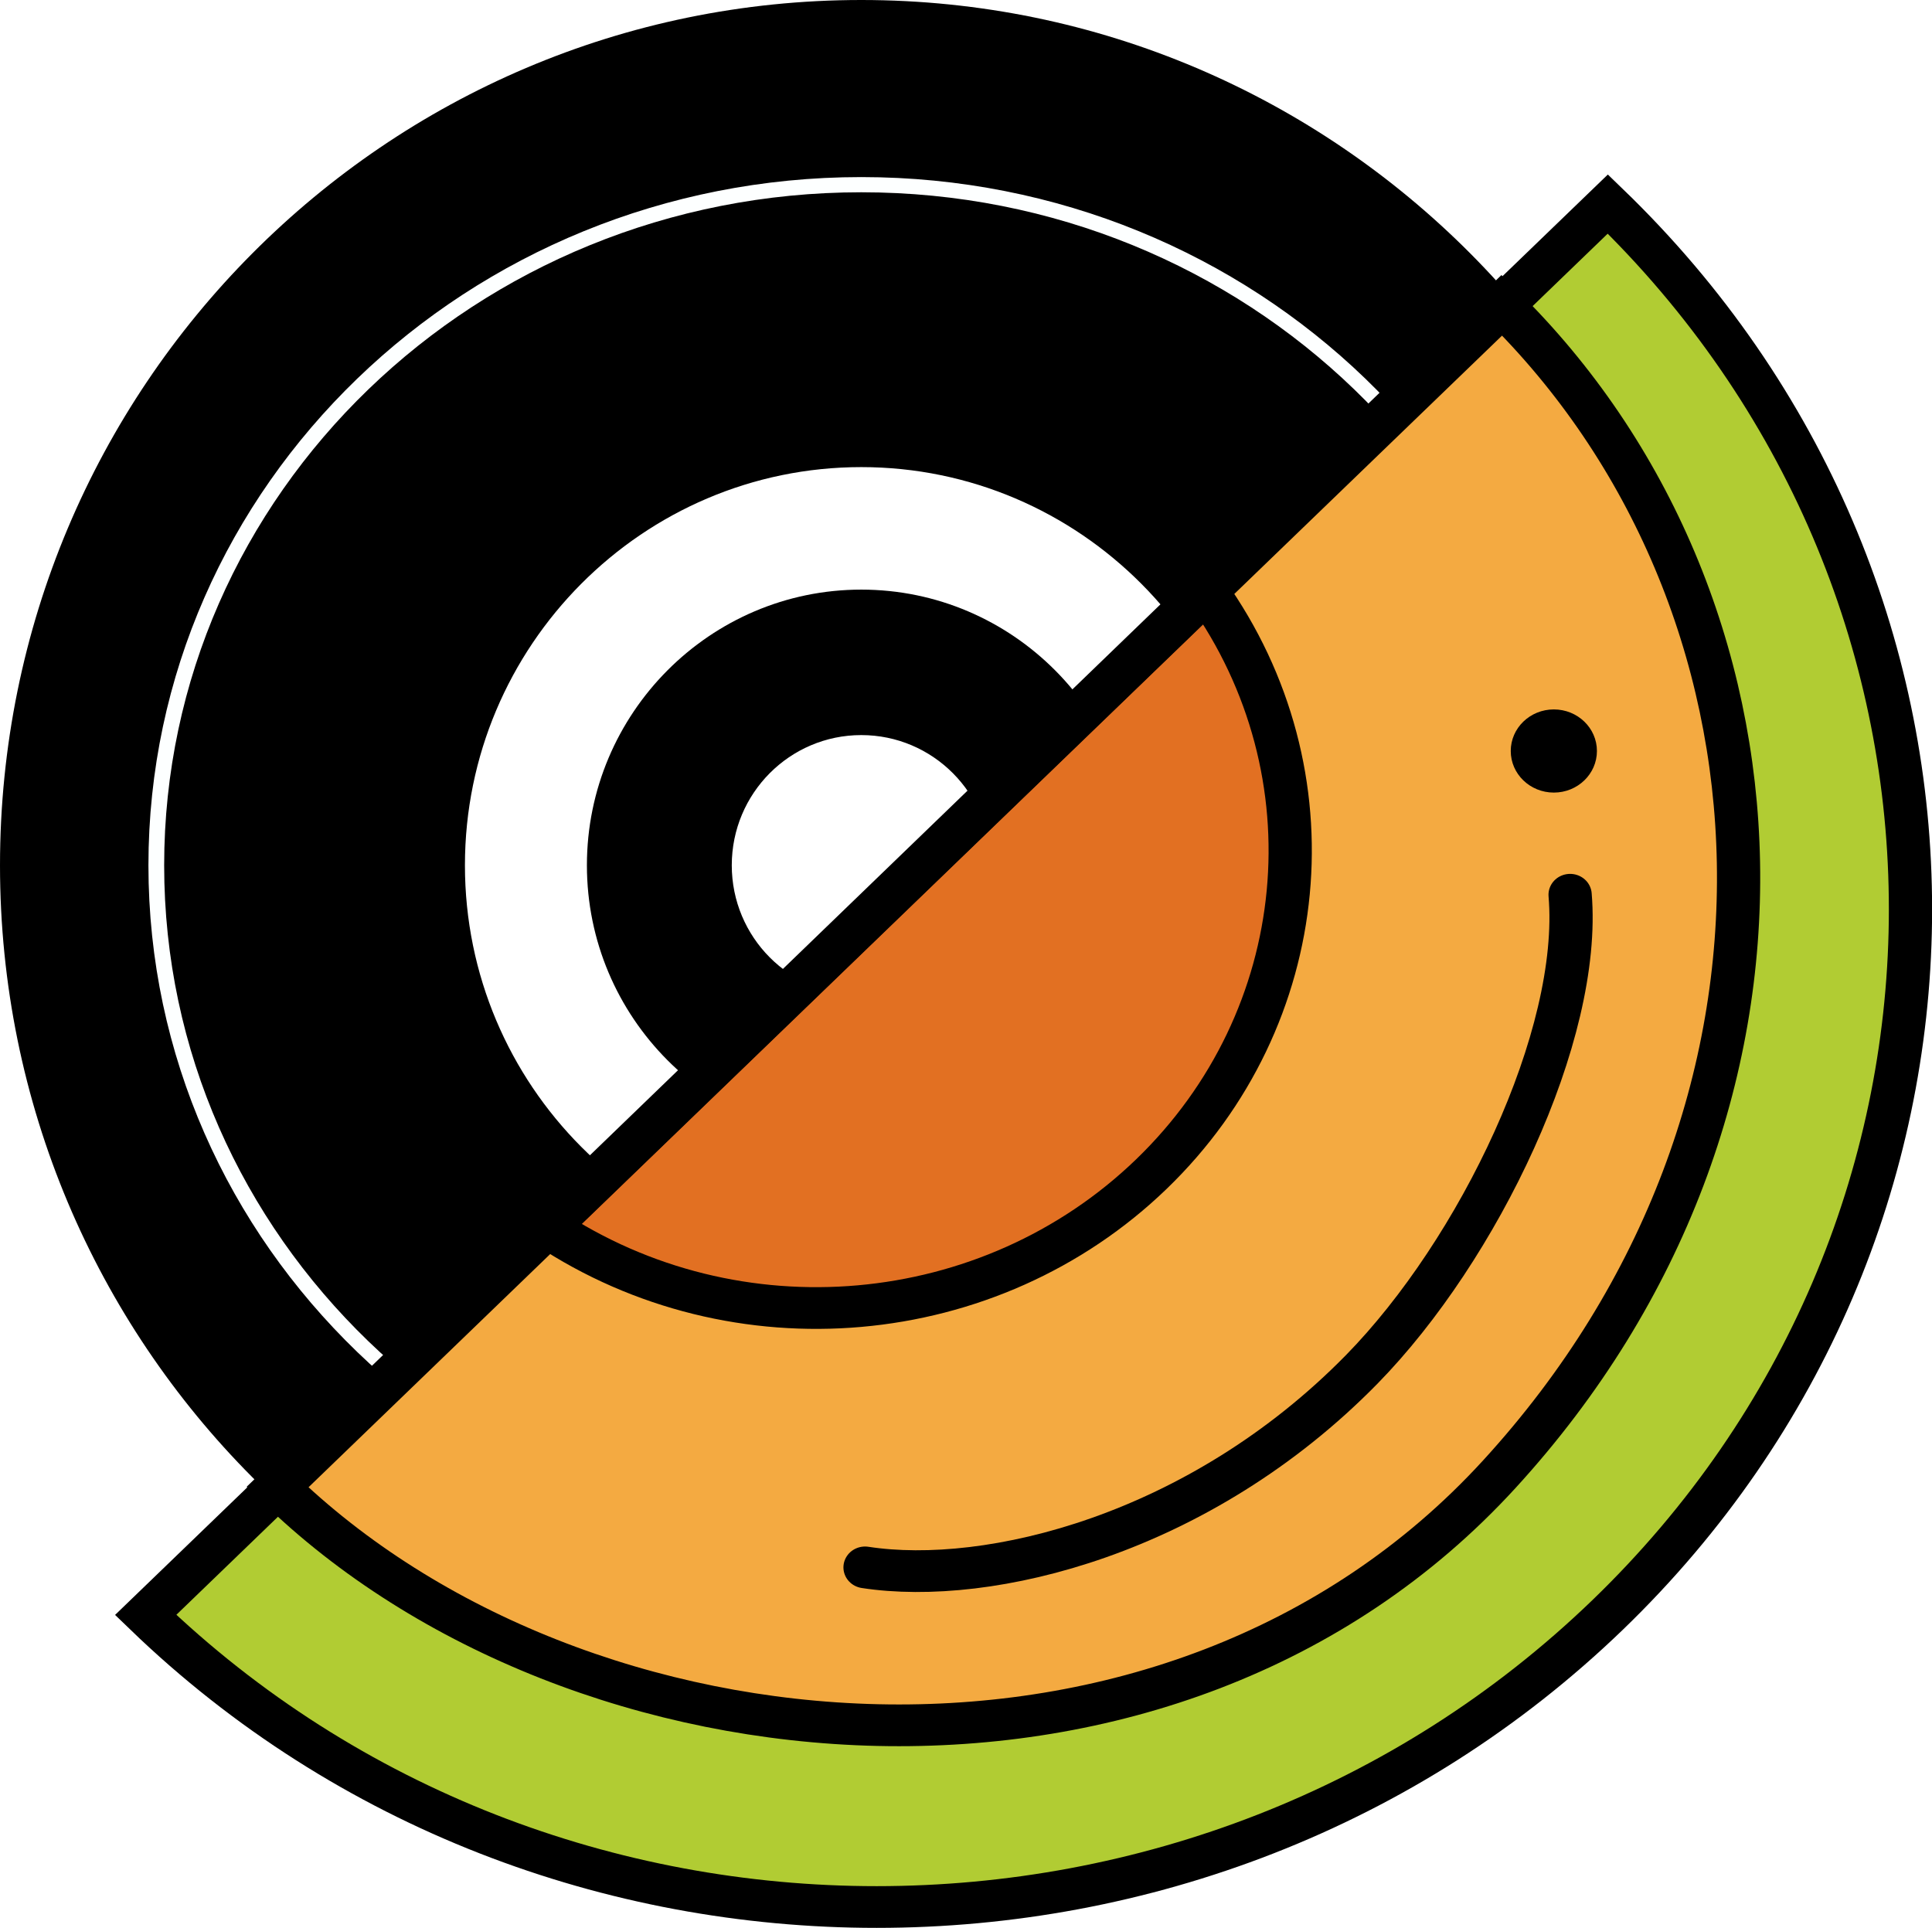
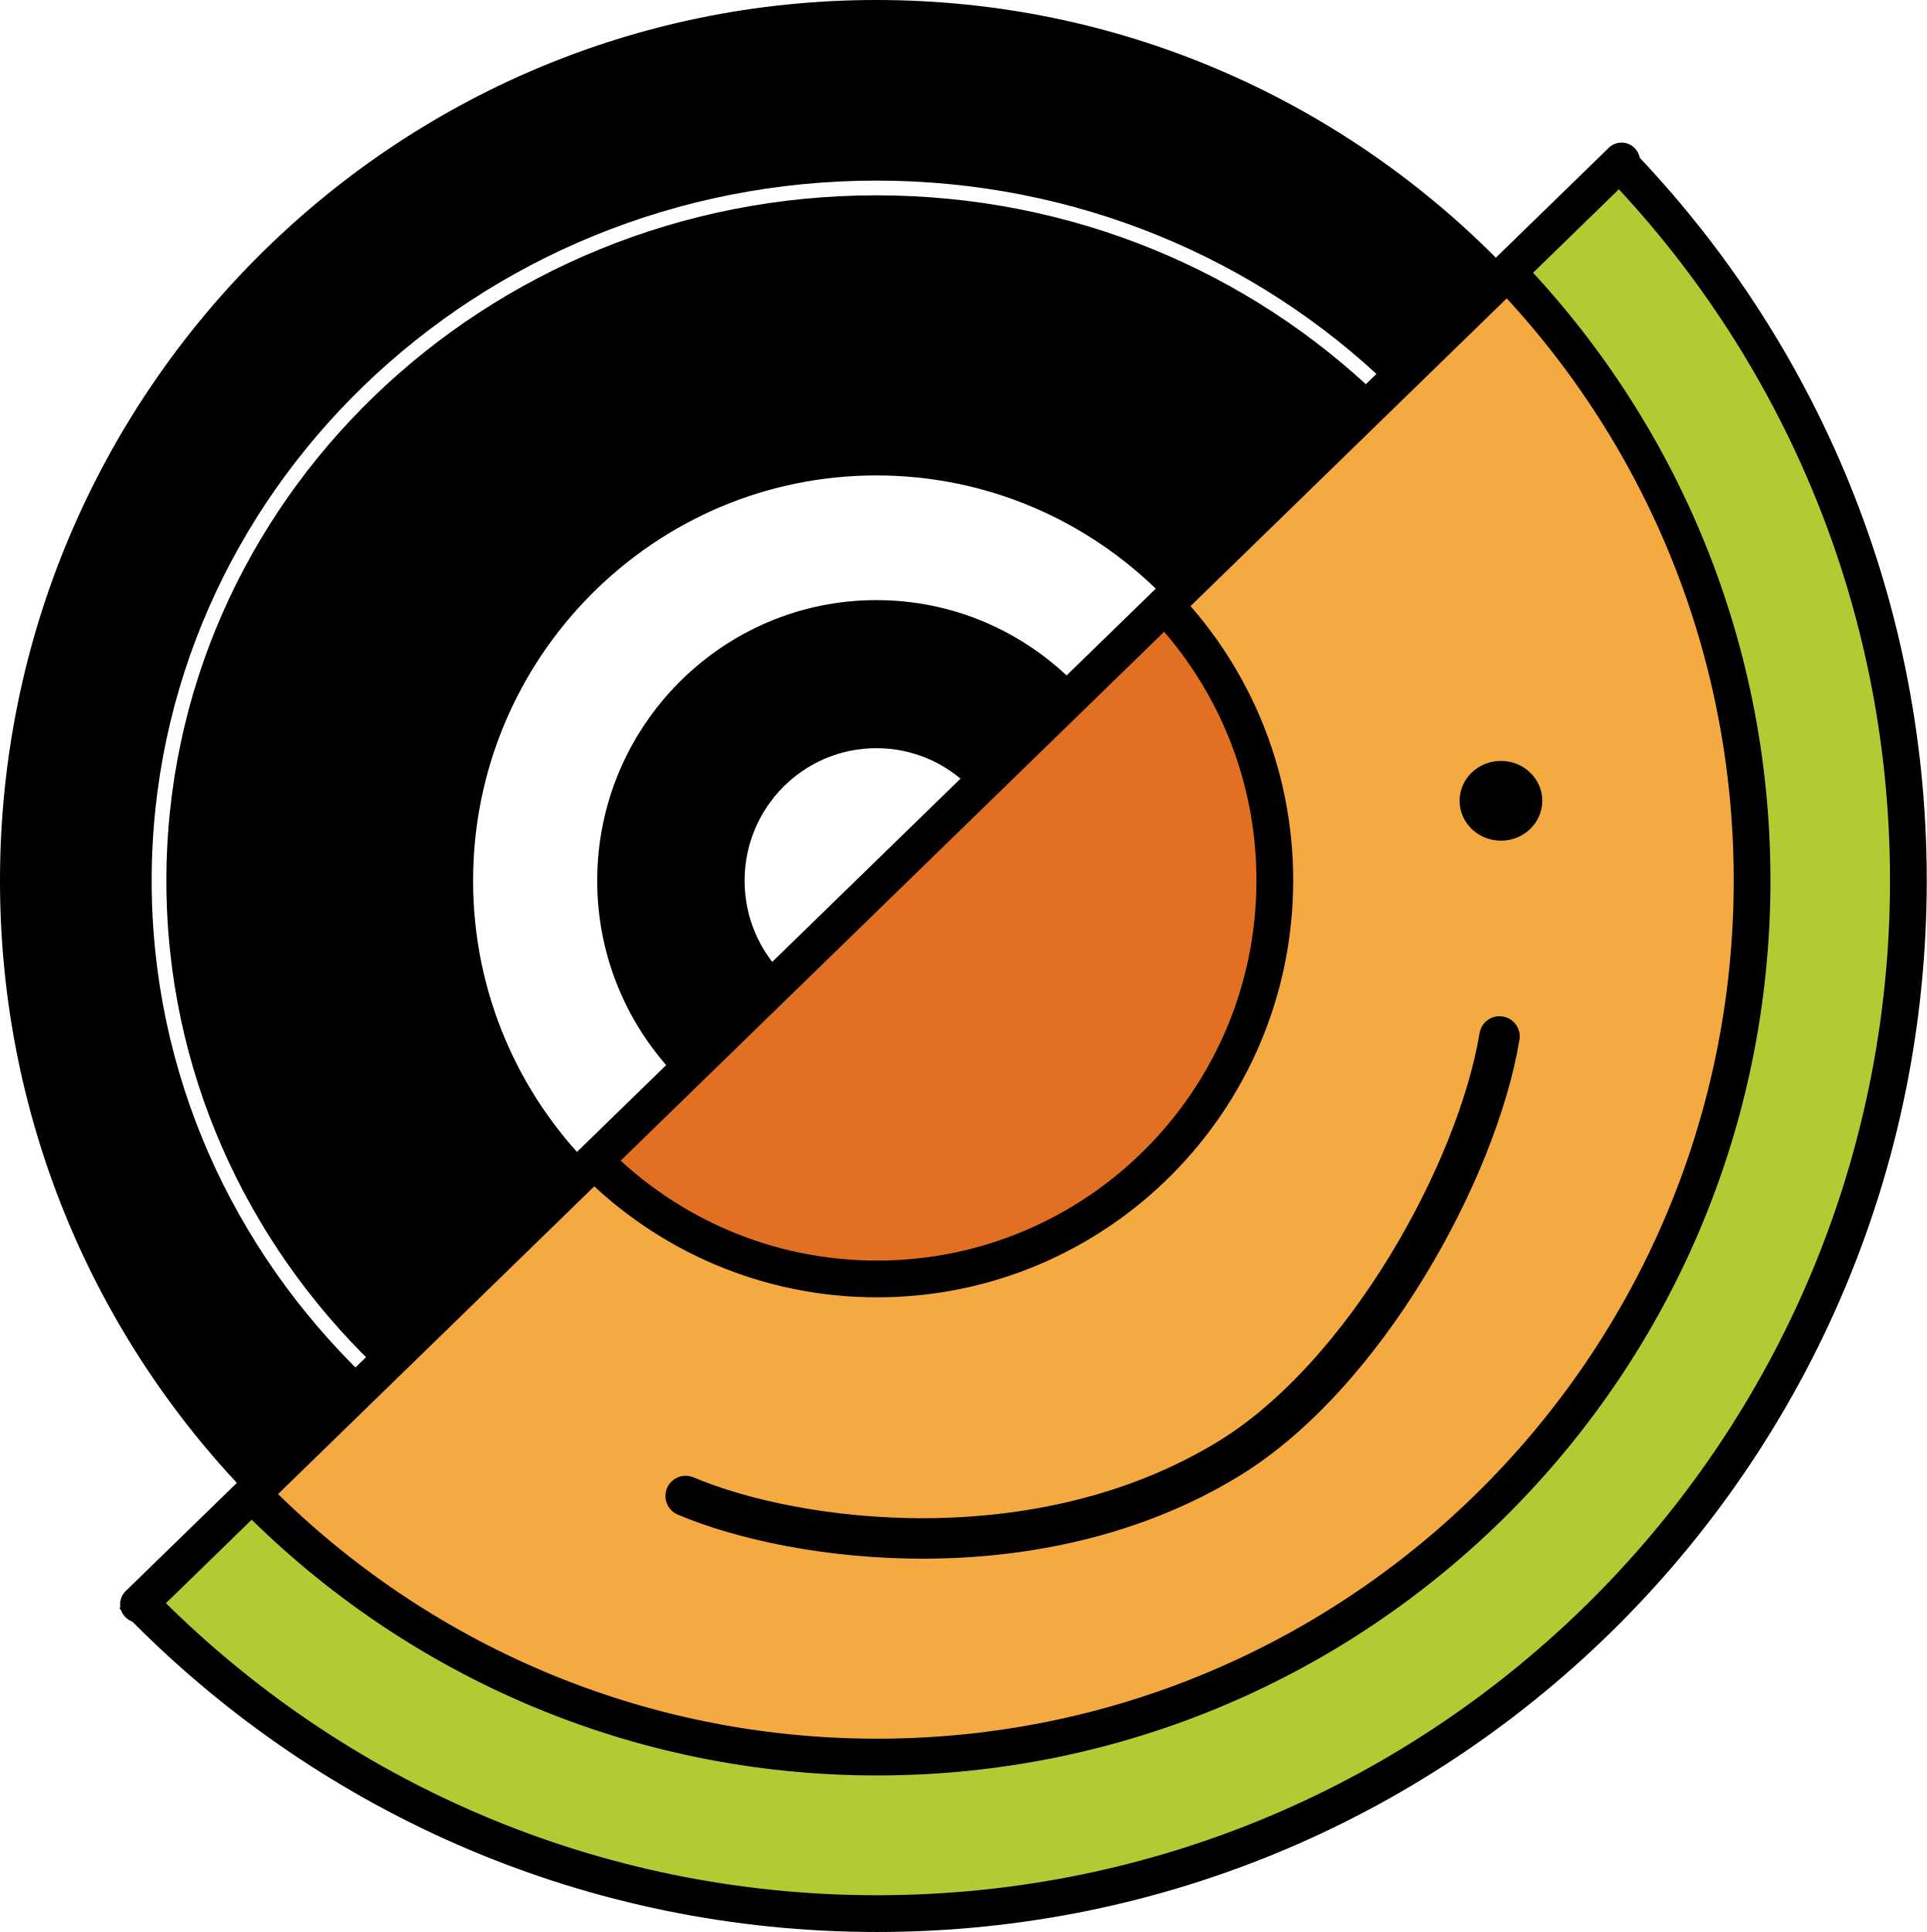
- <svg xmlns="http://www.w3.org/2000/svg" version="1.1" id="Layer_1" x="0px" y="0px" viewBox="0 0 50.081 49.974" xml:space="preserve" width="50.081" height="49.974">
-   <defs id="defs85" />
-   <g id="g1102" transform="matrix(0.9396245,0,0,0.90723,-140.1451,209.6755)" style="stroke-width:1.083">
-     <g id="g8" transform="matrix(0.9138795,0,0,0.9510001,149.1502,-231.1161)" style="fill:#000000;fill-opacity:1;stroke-width:1.162">
-       <g id="g6" style="fill:#000000;fill-opacity:1;stroke-width:1.162">
-         <path style="fill:#000000;fill-opacity:1;stroke-width:1.162" d="m 26,17.716 c -4.566,0 -8.283,3.716 -8.283,8.283 0,4.567 3.717,8.283 8.283,8.283 4.568,0 8.283,-3.716 8.283,-8.283 0,-4.567 -3.715,-8.283 -8.283,-8.283 z m 0,12.195 c -2.16,0 -3.91,-1.751 -3.91,-3.912 0,-2.16 1.75,-3.912 3.91,-3.912 2.16,0 3.912,1.751 3.912,3.912 0,2.161 -1.752,3.912 -3.912,3.912 z" id="path2-6" />
-         <path style="fill:#000000;fill-opacity:1;stroke-width:1.162" d="M 26,0 C 11.641,0 0,11.641 0,26 0,40.359 11.641,52 26,52 40.359,52 52,40.359 52,26 52,11.641 40.359,0 26,0 Z m 0,37.965 C 19.404,37.965 14.035,32.598 14.035,26 14.035,19.402 19.404,14.035 26,14.035 32.598,14.035 37.965,19.402 37.965,26 37.964,32.597 32.597,37.965 26,37.965 Z" id="path4-3" />
+ <svg xmlns="http://www.w3.org/2000/svg" version="1.1" id="Layer_1" x="0px" y="0px" viewBox="0 0 52.433 52.566" xml:space="preserve" width="52.433" height="52.566">
+   <defs id="defs85">
+     <marker style="overflow:visible" id="Arrow1Lstart" refX="0" refY="0" orient="auto">
+       <path transform="matrix(0.8,0,0,0.8,10,0)" style="fill:#000000;fill-opacity:1;fill-rule:evenodd;stroke:#000000;stroke-width:1pt;stroke-opacity:1" d="M 0,0 5,-5 -12.5,0 5,5 Z" id="path1086" />
+     </marker>
+     <clipPath clipPathUnits="userSpaceOnUse" id="clipPath1080">
+       <rect style="fill:#f4ffff;fill-opacity:1;stroke:none;stroke-width:1.008" id="rect1082" width="42.58" height="60.723" x="-10.522" y="-56.405" transform="matrix(0.8119707,0.5836982,-0.7200616,0.6939101,0,0)" />
+     </clipPath>
+   </defs>
+   <g id="g52" transform="translate(-175.6407,263.0781)">
+ </g>
+   <g id="g54" transform="translate(-175.6407,263.0781)">
+ </g>
+   <g id="g56" transform="translate(-175.6407,263.0781)">
+ </g>
+   <g id="g58" transform="translate(-175.6407,263.0781)">
+ </g>
+   <g id="g60" transform="translate(-175.6407,263.0781)">
+ </g>
+   <g id="g62" transform="translate(-175.6407,263.0781)">
+ </g>
+   <g id="g64" transform="translate(-175.6407,263.0781)">
+ </g>
+   <g id="g66" transform="translate(-175.6407,263.0781)">
+ </g>
+   <g id="g68" transform="translate(-175.6407,263.0781)">
+ </g>
+   <g id="g70" transform="translate(-175.6407,263.0781)">
+ </g>
+   <g id="g72" transform="translate(-175.6407,263.0781)">
+ </g>
+   <g id="g74" transform="translate(-175.6407,263.0781)">
+ </g>
+   <g id="g76" transform="translate(-175.6407,263.0781)">
+ </g>
+   <g id="g78" transform="translate(-175.6407,263.0781)">
+ </g>
+   <g id="g80" transform="translate(-175.6407,263.0781)">
+ </g>
+   <g id="g1459" transform="translate(-26.49059,31.96202)">
+     <g id="g941" transform="matrix(1.068232,0,0,1.068232,29.52764,-31.40077)" style="stroke-width:0.936">
+       <g id="g8" transform="matrix(0.8587035,0,0,0.8627758,-2.843069,-0.5254043)" style="fill:#000000;fill-opacity:1;stroke-width:1.088">
+         <g id="g6" style="fill:#000000;fill-opacity:1;stroke-width:1.088">
+           <path style="fill:#000000;fill-opacity:1;stroke-width:1.088" d="m 26,17.716 c -4.566,0 -8.283,3.716 -8.283,8.283 0,4.567 3.717,8.283 8.283,8.283 4.568,0 8.283,-3.716 8.283,-8.283 0,-4.567 -3.715,-8.283 -8.283,-8.283 z m 0,12.195 c -2.16,0 -3.91,-1.751 -3.91,-3.912 0,-2.16 1.75,-3.912 3.91,-3.912 2.16,0 3.912,1.751 3.912,3.912 0,2.161 -1.752,3.912 -3.912,3.912 z" id="path2-6" />
+           <path style="fill:#000000;fill-opacity:1;stroke-width:1.088" d="M 26,0 C 11.641,0 0,11.641 0,26 0,40.359 11.641,52 26,52 40.359,52 52,40.359 52,26 52,11.641 40.359,0 26,0 Z m 0,37.965 C 19.404,37.965 14.035,32.598 14.035,26 14.035,19.402 19.404,14.035 26,14.035 32.598,14.035 37.965,19.402 37.965,26 37.964,32.597 32.597,37.965 26,37.965 Z" id="path4-3" />
+         </g>
      </g>
+       <ellipse style="fill:none;fill-opacity:1;stroke:#fdffff;stroke-width:0.375;stroke-miterlimit:4;stroke-dasharray:none;stroke-opacity:1" id="path1061" cx="19.483" cy="21.907" rx="18.275" ry="17.645" />
    </g>
-     <circle style="fill:none;fill-opacity:1;stroke:#fdffff;stroke-width:0.434;stroke-miterlimit:4;stroke-dasharray:none;stroke-opacity:1" id="path1061" cx="172.911" cy="-206.39" r="19.449" />
-     <g id="g1025" transform="matrix(1.01344,0,0,1.01293,41.3143,-52.69208)" style="stroke-width:1.069">
-       <g id="color" transform="translate(97.58368,-182.9909)" style="stroke-width:1.07;stroke-miterlimit:4;stroke-dasharray:none">
-         <path fill="#b1cc33" d="M 52.6,12.6 A 28.143,28.143 0 0 1 12.8,52.4 Z" id="path2" style="stroke-width:1.07;stroke-miterlimit:4;stroke-dasharray:none" />
-         <path fill="#f4aa41" d="m 49.62,15.76 c 8.22,8.247 8.118,25.21 -0.115,33.45 -8.233,8.233 -24.75,8.335 -32.99,0.115 z" id="path4" style="stroke-width:1.07;stroke-miterlimit:4;stroke-dasharray:none" />
-         <path fill="#e27022" d="M 41.67,23.53 A 12.9,12.9 0 0 1 23.73,41.47 Z" id="path6" style="stroke-width:1.07;stroke-miterlimit:4;stroke-dasharray:none" />
+     <g id="g1442">
+       <g id="g1056" transform="rotate(180,47.19592,-3.357266)" clip-path="url(#clipPath1080)">
+         <g id="g1019" transform="translate(22.86826,8.791824)">
+           <ellipse style="fill:#b1cc33;fill-opacity:1;stroke:#000000;stroke-width:1" id="path974-6-3" cx="21.167" cy="-7.497" rx="28.067" ry="28.113" />
+           <ellipse style="fill:#f4aa41;fill-opacity:1;stroke:#000000;stroke-width:1" id="path974-6" cx="21.167" cy="-7.497" rx="23.814" ry="23.854" />
+           <ellipse style="fill:#e27022;fill-opacity:1;stroke:#000000;stroke-width:1" id="path974" cx="21.167" cy="-7.497" rx="10.826" ry="10.845" />
+         </g>
      </g>
-       <g id="line" transform="translate(98.16368,-182.9909)" style="stroke-width:1.177;stroke-miterlimit:4;stroke-dasharray:none">
-         <path fill="none" stroke="#000000" stroke-miterlimit="10" stroke-width="2.251" d="m 52.01,12.6 c 0.168,0.168 0.333,0.337 0.495,0.508 10.49,11.02 10.32,28.47 -0.498,39.29 -10.99,10.99 -28.81,10.99 -39.8,0.003 z" id="path9" style="stroke-width:1.177;stroke-miterlimit:4;stroke-dasharray:none" />
-         <path fill="none" stroke="#000000" stroke-miterlimit="10" stroke-width="2.251" d="m 49.11,15.44 c 8.167,8.299 9.065,22.67 -0.053,32.99 -8.942,10.13 -25.08,8.628 -33.27,0.357 z" id="path11" style="stroke-width:1.177;stroke-miterlimit:4;stroke-dasharray:none" />
-         <path fill="none" stroke="#000000" stroke-miterlimit="10" stroke-width="2.345" d="M 41.09,23.53 A 12.9,12.9 0 0 1 23.15,41.47 Z" id="path13" style="stroke-width:1.177;stroke-miterlimit:4;stroke-dasharray:none" />
-         <path fill="none" stroke="#000000" stroke-linecap="round" stroke-linejoin="round" stroke-width="2.251" d="m 31.79,51.06 c 3.369,0.537 9.099,-0.913 13.52,-5.585 3.186,-3.371 5.996,-9.423 5.673,-13.39" id="path15" style="stroke-width:1.177;stroke-miterlimit:4;stroke-dasharray:none" />
-         <circle cx="50.54" cy="28.03" r="1.173" id="circle17" style="stroke-width:1.177;stroke-miterlimit:4;stroke-dasharray:none" />
-       </g>
+       <path style="fill:none;stroke:#000000;stroke-width:1px;stroke-linecap:round;stroke-linejoin:round;stroke-opacity:1" d="M 30.259,11.687 70.619,-27.582" id="path1084" />
+       <path fill="none" stroke="#000000" stroke-linecap="round" stroke-linejoin="round" stroke-width="2.251" d="m 45.15,8.741 c 3.009,1.275 9.599,2.141 14.769,-1.009 3.727,-2.274 6.778,-7.86 7.378,-11.494" id="path15" style="stroke-width:1.101;stroke-miterlimit:4;stroke-dasharray:none" />
+       <ellipse cx="67.336" cy="-10.174" id="circle17" style="stroke-width:1.101;stroke-miterlimit:4;stroke-dasharray:none" rx="1.125" ry="1.085" />
    </g>
  </g>
-   <g id="g52" transform="translate(-149.1502,231.1161)">
- </g>
-   <g id="g54" transform="translate(-149.1502,231.1161)">
- </g>
-   <g id="g56" transform="translate(-149.1502,231.1161)">
- </g>
-   <g id="g58" transform="translate(-149.1502,231.1161)">
- </g>
-   <g id="g60" transform="translate(-149.1502,231.1161)">
- </g>
-   <g id="g62" transform="translate(-149.1502,231.1161)">
- </g>
-   <g id="g64" transform="translate(-149.1502,231.1161)">
- </g>
-   <g id="g66" transform="translate(-149.1502,231.1161)">
- </g>
-   <g id="g68" transform="translate(-149.1502,231.1161)">
- </g>
-   <g id="g70" transform="translate(-149.1502,231.1161)">
- </g>
-   <g id="g72" transform="translate(-149.1502,231.1161)">
- </g>
-   <g id="g74" transform="translate(-149.1502,231.1161)">
- </g>
-   <g id="g76" transform="translate(-149.1502,231.1161)">
- </g>
-   <g id="g78" transform="translate(-149.1502,231.1161)">
- </g>
-   <g id="g80" transform="translate(-149.1502,231.1161)">
- </g>
</svg>
